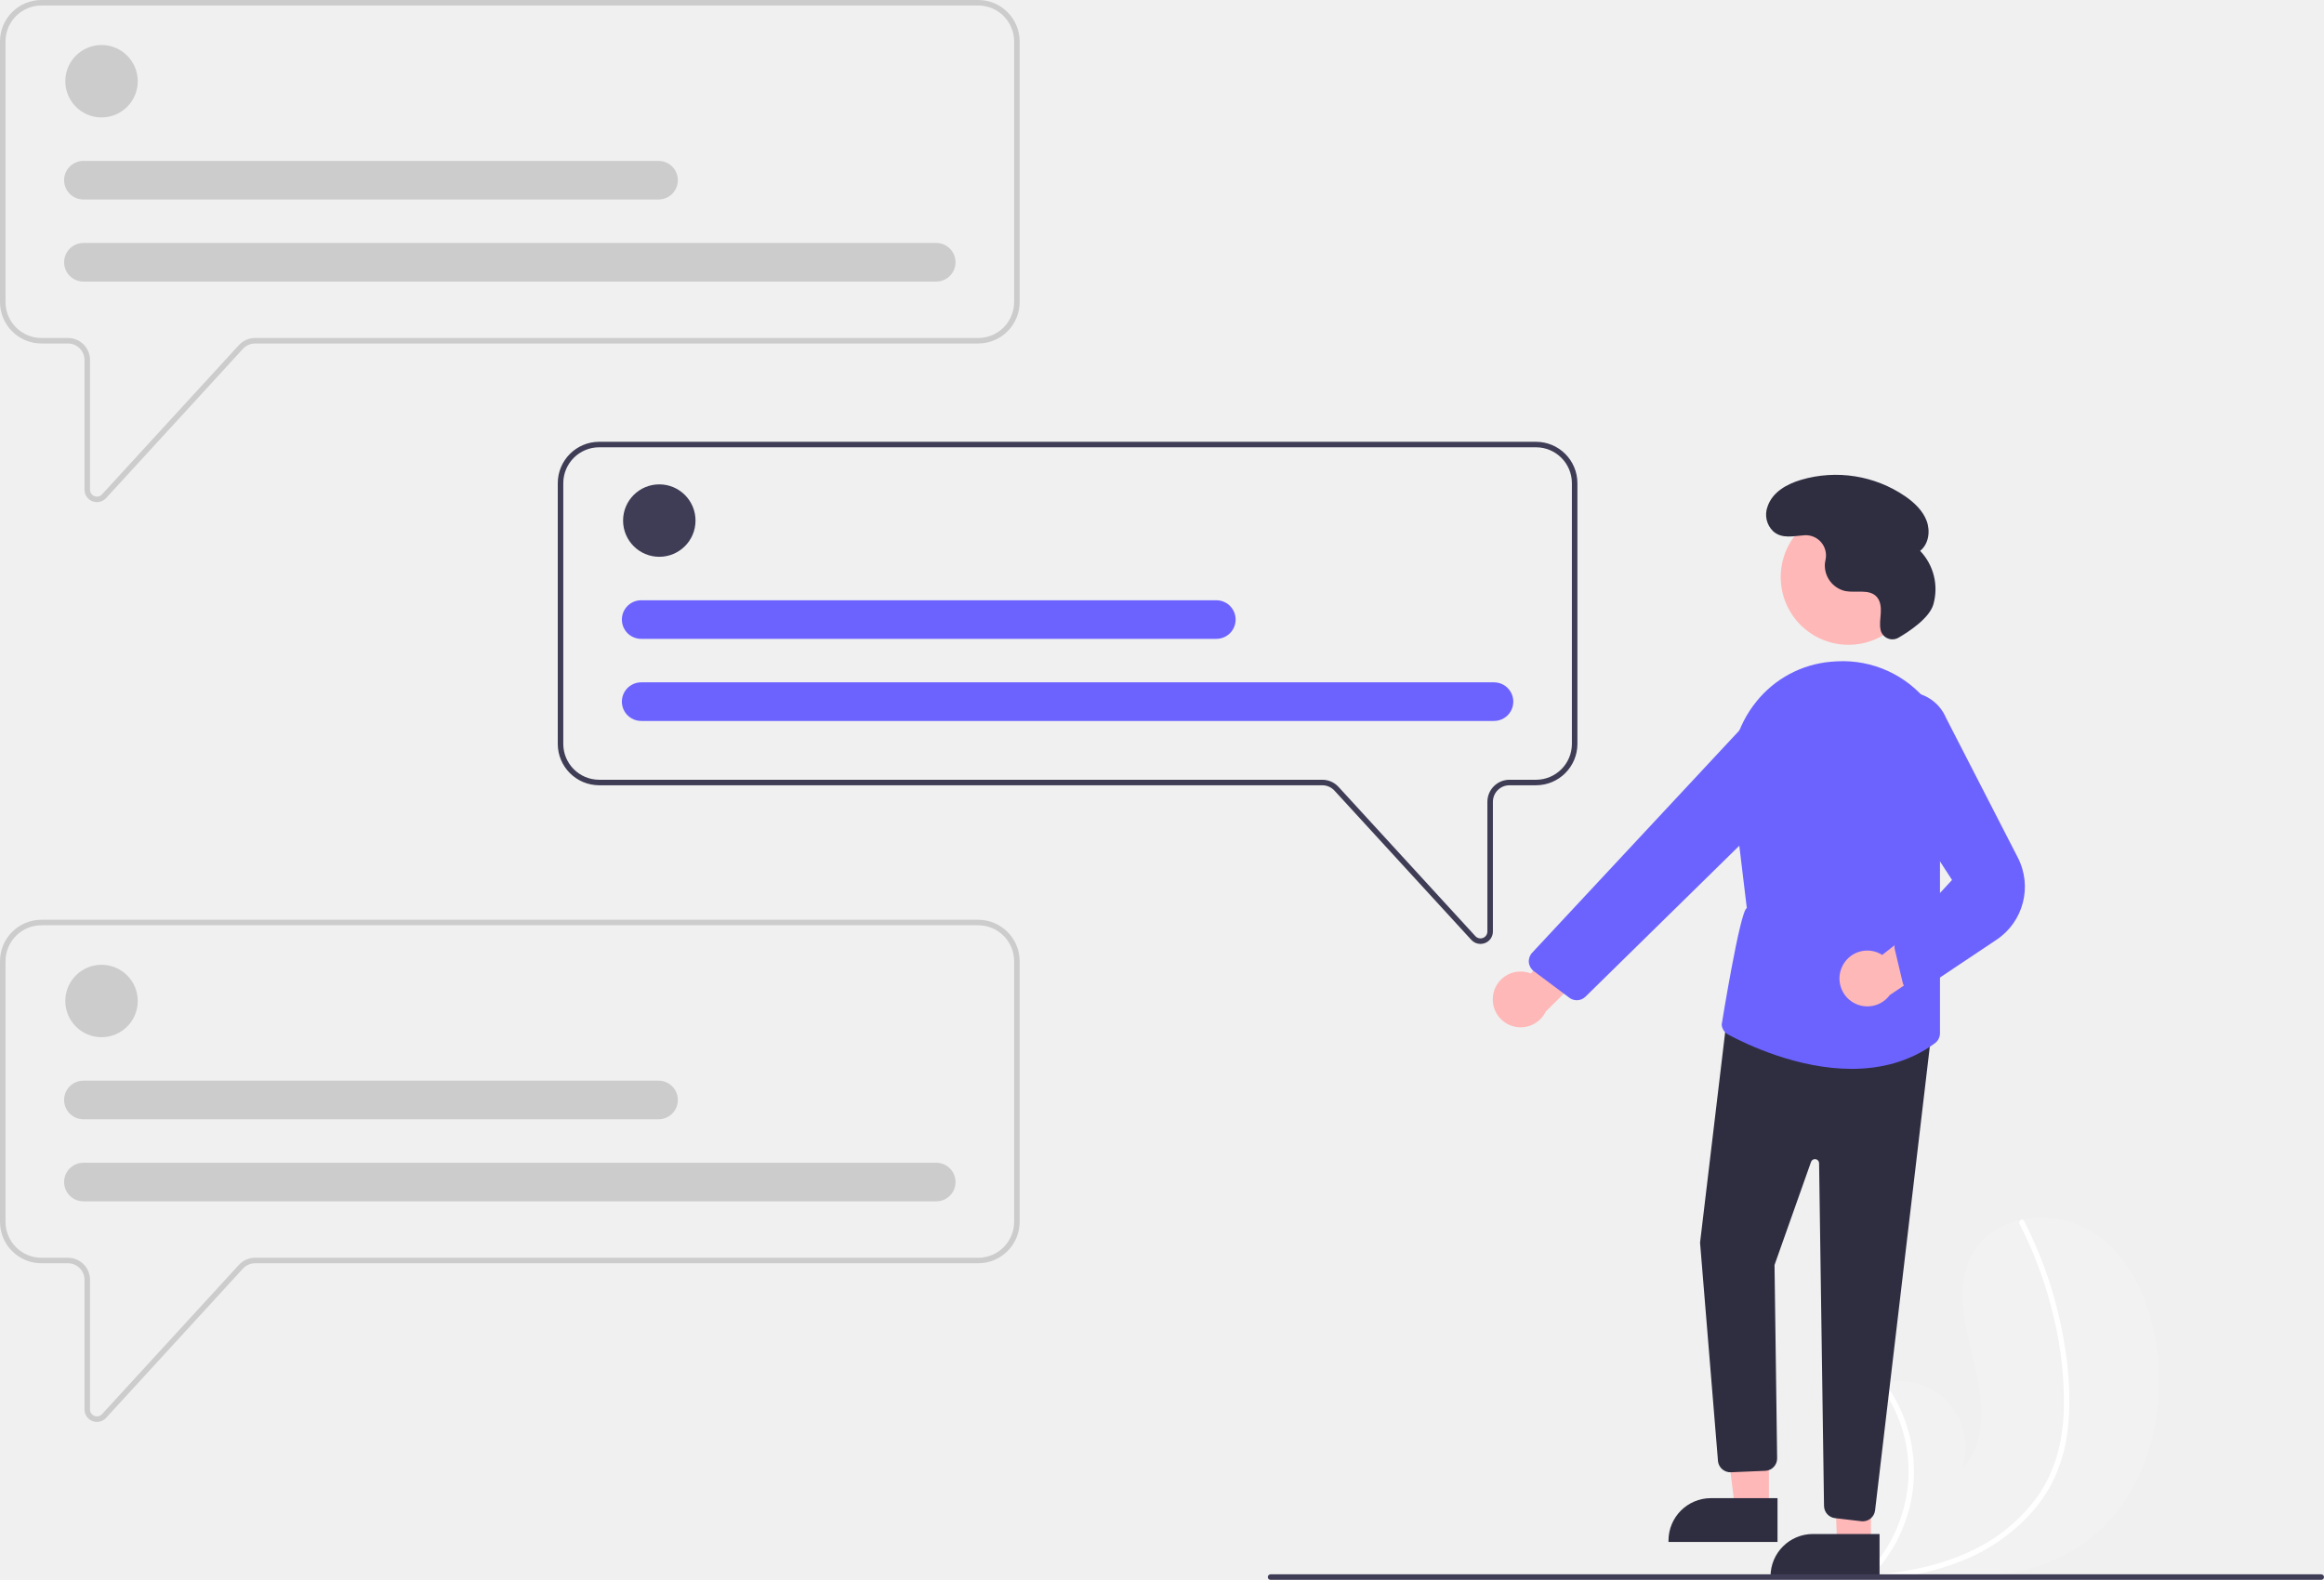
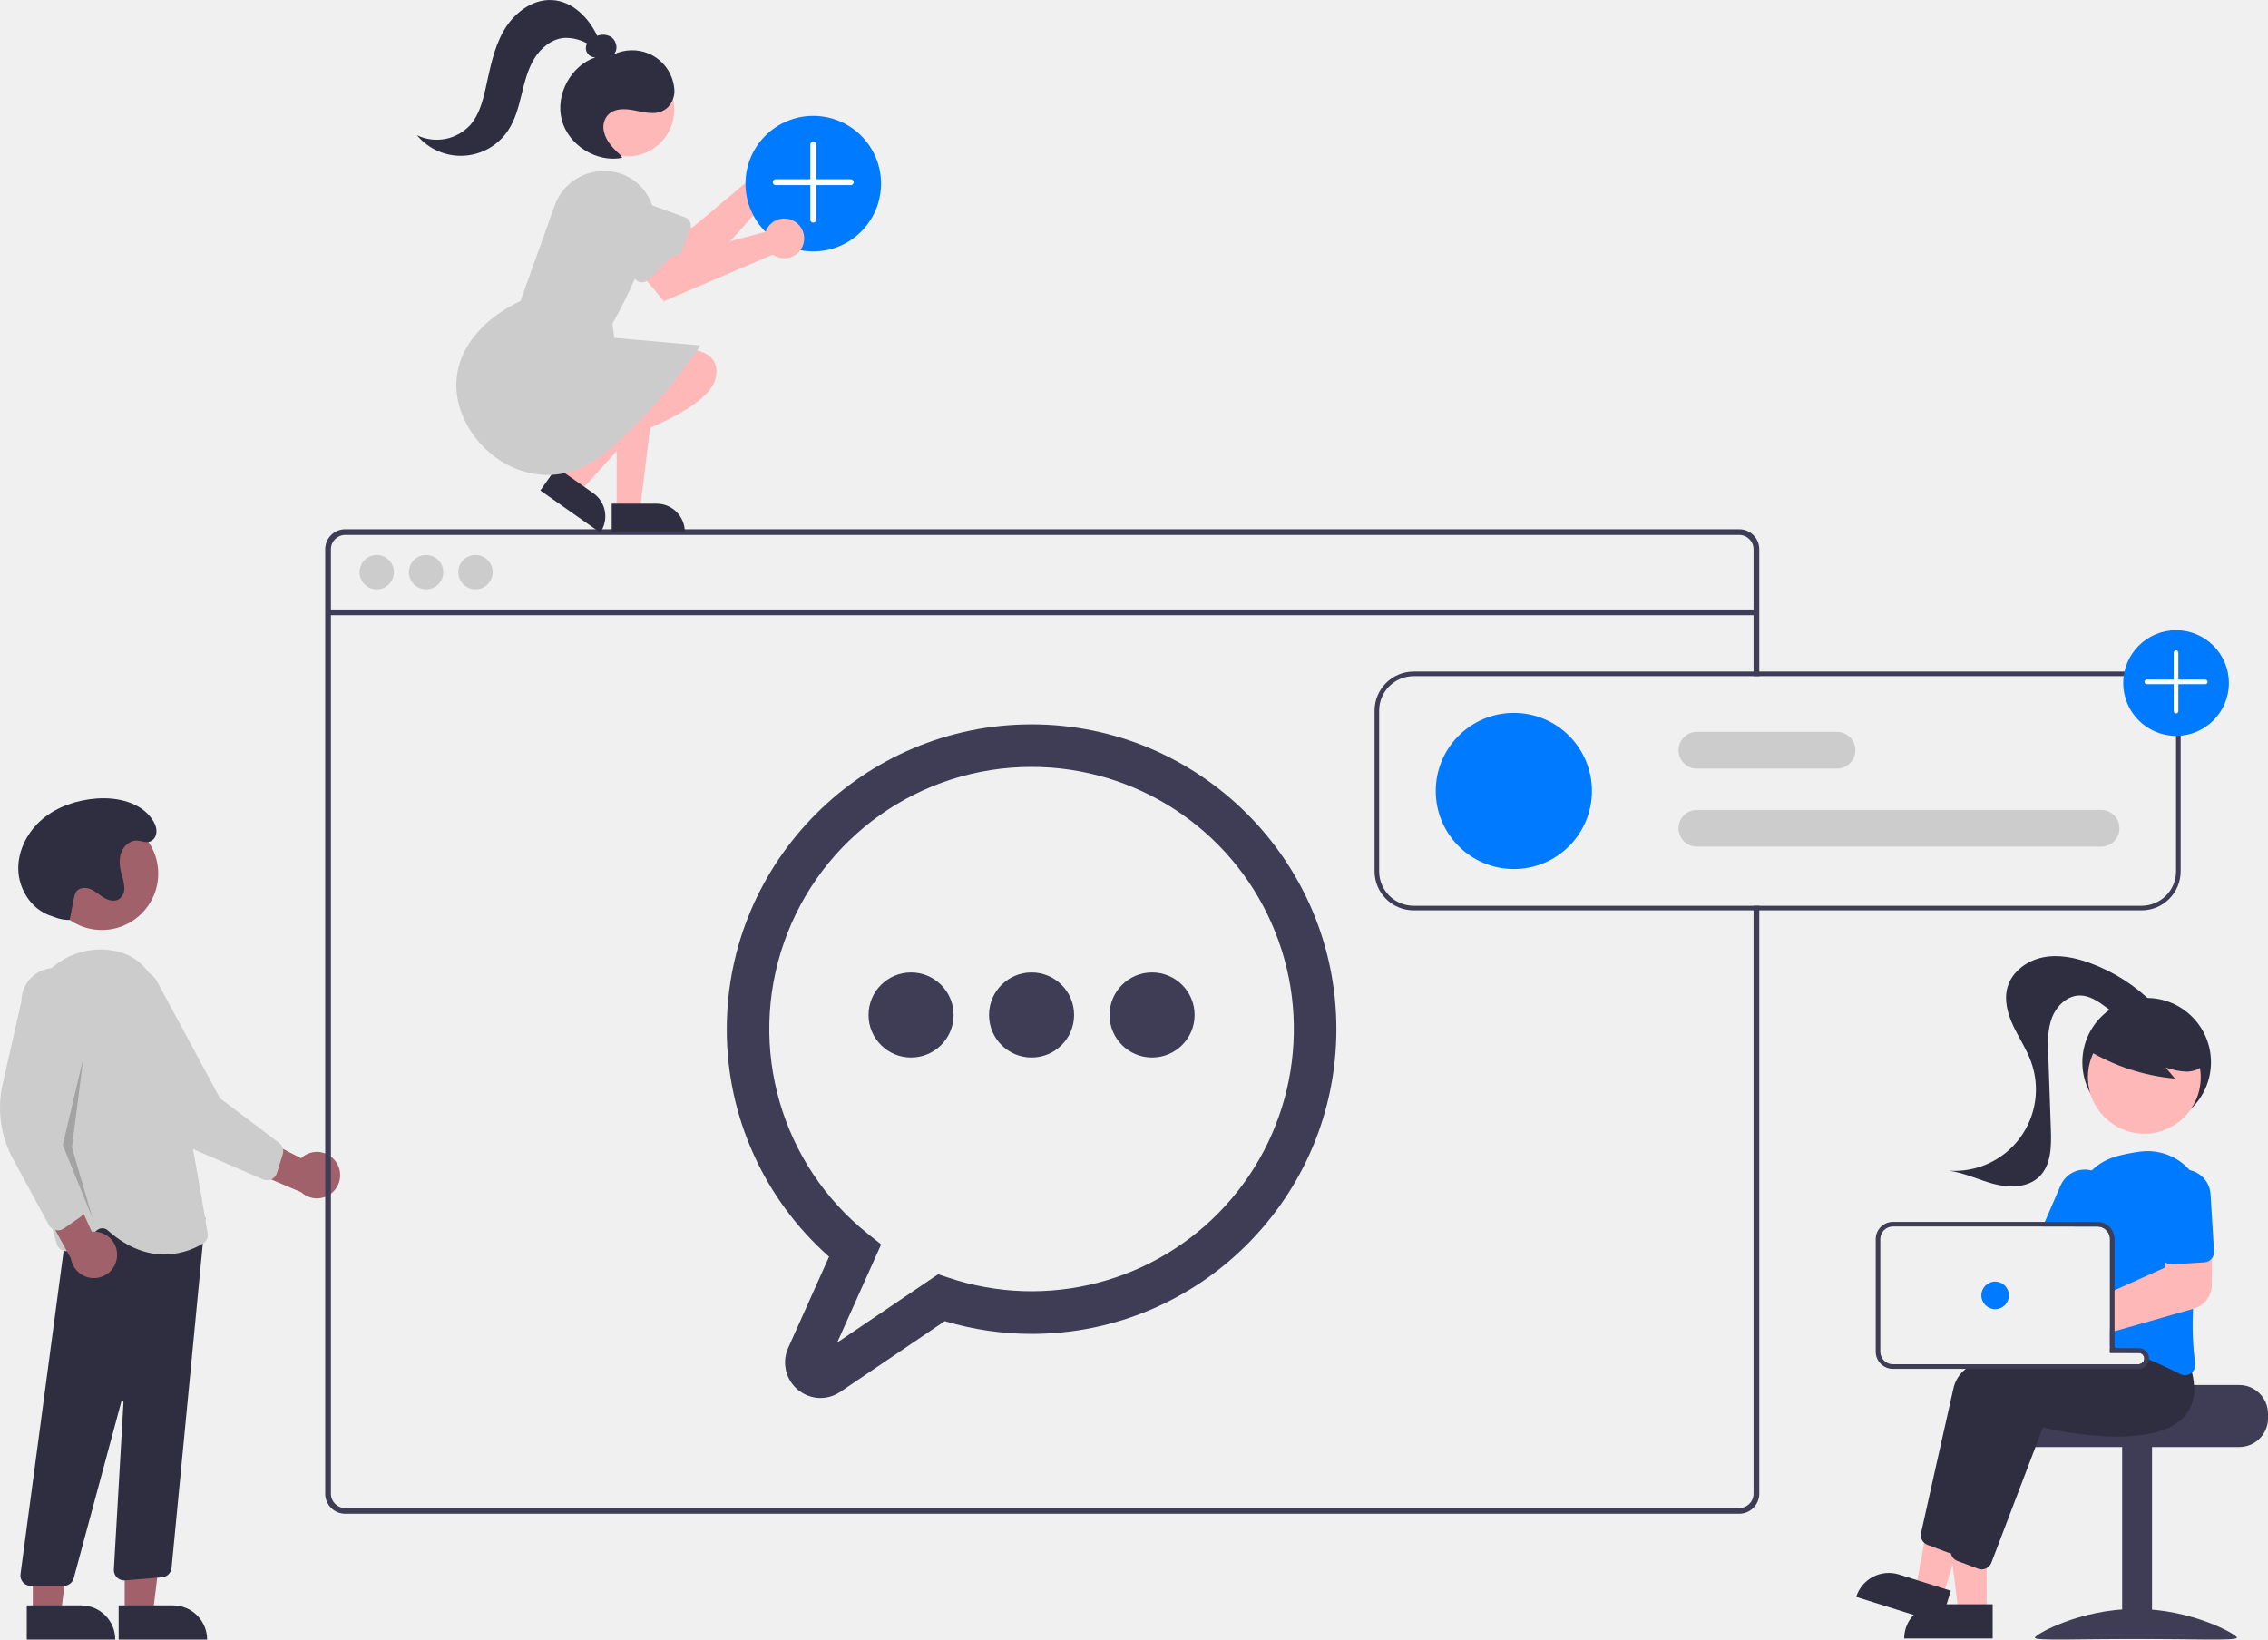
- <svg xmlns="http://www.w3.org/2000/svg" data-name="Layer 1" width="842.73" height="573" viewBox="0 0 842.73 573">
-   <path d="M934.654,722.905c-18.901,13.616-43.394,14.3-67.07,12.627-3.306-.233-6.589-.507-9.841-.802-.02-.005-.045-.003-.065-.008-.156-.015-.313-.03-.462-.039-.671-.063-1.343-.126-2.008-.189l.157.3.493.93c-.177-.311-.354-.616-.531-.927-.052-.093-.111-.186-.162-.28-6.133-10.673-12.217-21.738-13.768-33.926-1.604-12.65,2.904-26.974,14.037-33.192a22.467,22.467,0,0,1,4.61-1.931c.666-.202,1.341-.366,2.023-.512A24.081,24.081,0,0,1,890.07,696.26c9.439-9.679,7.678-25.381,4.422-38.504-3.262-13.123-7.212-27.725-.576-39.512,3.689-6.561,10.175-10.631,17.454-12.271.223-.048.446-.096.67-.138a35.144,35.144,0,0,1,25.249,4.424c13.919,8.771,21.068,25.401,23.388,41.692C964.416,678.167,956.143,707.423,934.654,722.905Z" transform="translate(-178.635 -163.5)" fill="#f2f2f2" />
-   <path d="M928.552,680.882a59.742,59.742,0,0,1-4.123,16.835,51.875,51.875,0,0,1-8.054,13.156,66.465,66.465,0,0,1-25.531,18.409,95.659,95.659,0,0,1-23.26,6.25c-3.306-.233-6.589-.507-9.841-.802-.02-.005-.045-.003-.065-.008-.156-.015-.313-.03-.462-.039-.671-.063-1.343-.126-2.008-.189l.157.3.493.93c-.177-.311-.354-.616-.531-.927-.052-.093-.111-.186-.162-.28a52.878,52.878,0,0,0,14.82-46.256,53.331,53.331,0,0,0-9.94-22.792c.666-.202,1.341-.366,2.023-.512a55.293,55.293,0,0,1,5.044,8.354,54.18,54.18,0,0,1,4.674,33.706,55.393,55.393,0,0,1-14.034,27.629c.631-.044,1.269-.096,1.893-.153,11.818-1.001,23.613-3.542,34.332-8.746A61.833,61.833,0,0,0,917.138,706.74c6.492-8.953,9.353-19.723,9.844-30.669a129.429,129.429,0,0,0-3.674-35.039,147.068,147.068,0,0,0-12.358-33.663,1.057,1.057,0,0,1,.42-1.396.899.899,0,0,1,.67-.138.783.783,0,0,1,.517.443c.676,1.319,1.339,2.638,1.977,3.973a148.738,148.738,0,0,1,11.644,34.924C928.527,656.827,929.781,669.016,928.552,680.882Z" transform="translate(-178.635 -163.5)" fill="#fff" />
-   <path d="M213.795,345.626a4.535,4.535,0,0,1-1.645-.311,4.475,4.475,0,0,1-2.87-4.196v-47.033a6.012,6.012,0,0,0-6.005-6.005h-9.631A15.026,15.026,0,0,1,178.635,273.072v-94.562A15.026,15.026,0,0,1,193.644,163.5H533.37a15.026,15.026,0,0,1,15.009,15.009v94.562a15.026,15.026,0,0,1-15.009,15.009H271.15a6.021,6.021,0,0,0-4.427,1.947l-49.622,54.133A4.476,4.476,0,0,1,213.795,345.626ZM193.644,165.5A13.024,13.024,0,0,0,180.635,178.509v94.562a13.024,13.024,0,0,0,13.009,13.009h9.631a8.014,8.014,0,0,1,8.005,8.005v47.033a2.503,2.503,0,0,0,4.347,1.691l49.622-54.133a8.026,8.026,0,0,1,5.901-2.596H533.37a13.024,13.024,0,0,0,13.009-13.009v-94.562A13.024,13.024,0,0,0,533.37,165.5Z" transform="translate(-178.635 -163.5)" fill="#ccc" />
-   <circle cx="36.816" cy="29.456" r="13.134" fill="#ccc" />
-   <path d="M518.047,265.63H208.967a7.005,7.005,0,1,1,0-14.009H518.047a7.005,7.005,0,1,1,0,14.009Z" transform="translate(-178.635 -163.5)" fill="#ccc" />
-   <path d="M417.355,235.86H208.967a7.005,7.005,0,1,1,0-14.009H417.355a7.005,7.005,0,1,1,0,14.009Z" transform="translate(-178.635 -163.5)" fill="#ccc" />
-   <path d="M213.795,679.222a4.535,4.535,0,0,1-1.645-.311,4.475,4.475,0,0,1-2.87-4.196v-47.033a6.012,6.012,0,0,0-6.005-6.005h-9.631A15.026,15.026,0,0,1,178.635,606.668v-94.562a15.026,15.026,0,0,1,15.009-15.009H533.37a15.026,15.026,0,0,1,15.009,15.009V606.668a15.026,15.026,0,0,1-15.009,15.009H271.15a6.021,6.021,0,0,0-4.427,1.947l-49.622,54.133A4.476,4.476,0,0,1,213.795,679.222Zm-20.151-180.126A13.024,13.024,0,0,0,180.635,512.105V606.668a13.024,13.024,0,0,0,13.009,13.009h9.631a8.014,8.014,0,0,1,8.005,8.005v47.033a2.503,2.503,0,0,0,4.347,1.691l49.622-54.133a8.026,8.026,0,0,1,5.901-2.596H533.37A13.024,13.024,0,0,0,546.379,606.668v-94.562a13.024,13.024,0,0,0-13.009-13.009Z" transform="translate(-178.635 -163.5)" fill="#ccc" />
-   <path d="M715.478,505.857a4.475,4.475,0,0,1-3.307-1.464l-49.622-54.133a6.02,6.02,0,0,0-4.426-1.947H395.903a15.026,15.026,0,0,1-15.009-15.009v-94.562a15.026,15.026,0,0,1,15.009-15.009H735.629a15.026,15.026,0,0,1,15.009,15.009v94.562a15.026,15.026,0,0,1-15.009,15.009h-9.631a6.012,6.012,0,0,0-6.005,6.005v47.033a4.474,4.474,0,0,1-2.87,4.196A4.526,4.526,0,0,1,715.478,505.857Zm-319.575-180.126a13.024,13.024,0,0,0-13.009,13.009v94.562a13.024,13.024,0,0,0,13.009,13.009H658.123a8.024,8.024,0,0,1,5.9,2.596l49.622,54.133a2.503,2.503,0,0,0,4.347-1.691V454.317a8.014,8.014,0,0,1,8.005-8.005h9.631a13.024,13.024,0,0,0,13.009-13.009v-94.562a13.024,13.024,0,0,0-13.009-13.009Z" transform="translate(-178.635 -163.5)" fill="#3f3d56" />
-   <circle cx="36.816" cy="363.053" r="13.134" fill="#ccc" />
-   <path d="M518.047,599.226H208.967a7.005,7.005,0,1,1,0-14.009H518.047a7.005,7.005,0,1,1,0,14.009Z" transform="translate(-178.635 -163.5)" fill="#ccc" />
-   <path d="M417.355,569.456H208.967a7.005,7.005,0,1,1,0-14.009H417.355a7.005,7.005,0,1,1,0,14.009Z" transform="translate(-178.635 -163.5)" fill="#ccc" />
-   <circle cx="239.075" cy="188.812" r="13.134" fill="#3f3d56" />
-   <path d="M720.306,424.985H411.226a7.005,7.005,0,1,1,0-14.009H720.306a7.005,7.005,0,1,1,0,14.009Z" transform="translate(-178.635 -163.5)" fill="#6c63ff" />
-   <path d="M619.614,395.215H411.226a7.005,7.005,0,1,1,0-14.009H619.614a7.005,7.005,0,1,1,0,14.009Z" transform="translate(-178.635 -163.5)" fill="#6c63ff" />
-   <path d="M720.171,523.859a10.056,10.056,0,0,1,13.594-7.277l23.459-26.956,4.983,17.889-23.041,22.856a10.11,10.11,0,0,1-18.995-6.511Z" transform="translate(-178.635 -163.5)" fill="#ffb8b8" />
-   <circle cx="670.29" cy="209.301" r="24.561" fill="#ffb8b8" />
-   <polygon points="641.436 547.373 629.177 547.372 623.344 500.084 641.439 500.085 641.436 547.373" fill="#ffb8b8" />
-   <path d="M823.198,722.757l-39.531-.001v-.5a15.386,15.386,0,0,1,15.386-15.386h.001l24.144.001Z" transform="translate(-178.635 -163.5)" fill="#2f2e41" />
-   <polygon points="678.436 560.373 666.177 560.372 664.479 514.214 678.439 513.085 678.436 560.373" fill="#ffb8b8" />
-   <path d="M860.198,735.757l-39.531-.001v-.5a15.386,15.386,0,0,1,15.386-15.386h.001l24.144.001Z" transform="translate(-178.635 -163.5)" fill="#2f2e41" />
-   <path d="M853.584,715.243l-9.547-1.124a4.512,4.512,0,0,1-3.974-4.404l-1.789-124.339a1.5,1.5,0,0,0-2.914-.479L822.115,622.297l.947,70.102a4.498,4.498,0,0,1-4.229,4.553l-12.464.529a4.527,4.527,0,0,1-4.744-3.925l-6.51-79.301-.004-.05,9.877-82.819,74.183,5.367L858.579,711.302a4.507,4.507,0,0,1-4.466,3.973A4.4,4.4,0,0,1,853.584,715.243Z" transform="translate(-178.635 -163.5)" fill="#2f2e41" />
-   <path d="M805.306,538.728a4.473,4.473,0,0,1-2.355-3.618s6.671-41.484,9.115-42.263l-5.349-44.363a40.909,40.909,0,0,1,8.781-30.49A39.013,39.013,0,0,1,842.53,403.511q1.121-.101,2.23-.154a39.369,39.369,0,0,1,33.134,15.082,40.12,40.12,0,0,1,7.219,36.406l-3,10.439v72.956a4.555,4.555,0,0,1-1.862,3.653c-9.341,6.855-19.897,9.279-30.156,9.279C830.686,551.173,812.34,542.493,805.306,538.728Z" transform="translate(-178.635 -163.5)" fill="#6c63ff" />
-   <path d="M747.716,525.377,734.814,515.729a4.499,4.499,0,0,1-.597-6.672l76.863-82.474A15.053,15.053,0,0,1,830.601,424.507l0.0 0a14.978,14.978,0,0,1,1.925,22.976L753.563,524.985a4.472,4.472,0,0,1-5.362.709A4.621,4.621,0,0,1,747.716,525.377Z" transform="translate(-178.635 -163.5)" fill="#6c63ff" />
-   <path d="M846.465,514.457A10.056,10.056,0,0,1,861.18,509.85l28.086-22.094,1.55,18.505L863.907,524.405a10.11,10.11,0,0,1-17.442-9.948Z" transform="translate(-178.635 -163.5)" fill="#ffb8b8" />
-   <path d="M871.604,523.082a4.464,4.464,0,0,1-3.023-3.249l-2.837-11.916a4.437,4.437,0,0,1,1.65-4.612l19.089-20.645-28.079-43.296a15.248,15.248,0,0,1-.462-18.626,15.242,15.242,0,0,1,26.295,2.994l26.104,50.811a23.118,23.118,0,0,1-7.721,29.795L875.944,522.158a4.461,4.461,0,0,1-2.97,1.137A4.549,4.549,0,0,1,871.604,523.082Z" transform="translate(-178.635 -163.5)" fill="#6c63ff" />
-   <path d="M867.125,394.758a4.398,4.398,0,0,1-6.493-2.565l-.015-.061c-.5-2.044-.105-4.182.024-6.282s-.089-4.405-1.527-5.941c-2.681-2.863-7.414-1.312-11.271-2.019a9.511,9.511,0,0,1-7.453-10.117c.053-.437.136-.874.23-1.311a7.325,7.325,0,0,0-7.651-8.83c-3.893.244-8.091,1.446-11.329-1.421a8.351,8.351,0,0,1-2.053-8.992c1.812-5.321,6.997-8.129,12.135-9.685a44.588,44.588,0,0,1,37.826,5.999c3.263,2.274,6.314,5.136,7.719,8.856s.762,8.427-2.349,10.904a20.123,20.123,0,0,1,4.765,19.521C878.167,387.794,870.829,392.6,867.125,394.758Z" transform="translate(-178.635 -163.5)" fill="#2f2e41" />
-   <path d="M1021.365,735.5a1.003,1.003,0,0,1-1,1h-381a1,1,0,0,1,0-2h381A1.003,1.003,0,0,1,1021.365,735.5Z" transform="translate(-178.635 -163.5)" fill="#3f3d56" />
+ <svg xmlns="http://www.w3.org/2000/svg" data-name="Layer 1" width="987.587" height="714.028" viewBox="0 0 987.587 714.028">
+   <path d="M252.615,599.14a10.056,10.056,0,0,0-15.32-1.744l-31.754-16.39,1.974,18.464,29.852,12.734a10.11,10.11,0,0,0,15.249-13.064Z" transform="translate(-106.2065 -92.98608)" fill="#a0616a" />
+   <path d="M224.395,606.572a4.505,4.505,0,0,1-3.669.039L190.564,593.527a46.373,46.373,0,0,1-23.462-22.698l-15.857-33.471a14.497,14.497,0,1,1,22.901-17.781l27.873,51.714,25.737,19.442a4.515,4.515,0,0,1,1.587,4.921l-2.526,8.159a4.506,4.506,0,0,1-1.524,2.211A4.455,4.455,0,0,1,224.395,606.572Z" transform="translate(-106.2065 -92.98608)" fill="#ccc" />
+   <circle cx="44.34" cy="380.447" r="24.561" fill="#a0616a" />
+   <polygon points="54.289 702.644 66.548 702.643 72.381 655.355 54.286 655.356 54.289 702.644" fill="#a0616a" />
+   <path d="M157.868,792.126h38.531a0,0,0,0,1,0,0V807.013a0,0,0,0,1,0,0H172.755a14.887,14.887,0,0,1-14.887-14.887v0A0,0,0,0,1,157.868,792.126Z" transform="translate(248.097 1506.145) rotate(179.9974)" fill="#2f2e41" />
+   <polygon points="14.289 702.644 26.548 702.643 32.381 655.355 14.286 655.356 14.289 702.644" fill="#a0616a" />
+   <path d="M117.868,792.126h38.531a0,0,0,0,1,0,0V807.013a0,0,0,0,1,0,0H132.755a14.887,14.887,0,0,1-14.887-14.887v0a0,0,0,0,1,0,0Z" transform="translate(168.097 1506.147) rotate(179.9974)" fill="#2f2e41" />
+   <path d="M116.214,782.094a4.499,4.499,0,0,1-1.075-3.559l21.465-160.985,53.329,9.057,5.691-3.415L180.906,775.936a4.512,4.512,0,0,1-4.096,3.964l-16.148,1.346a4.499,4.499,0,0,1-4.866-4.742l4.181-72.742a.5.5,0,0,0-.982-.16l-20.683,76.7a4.508,4.508,0,0,1-4.345,3.329H119.6A4.498,4.498,0,0,1,116.214,782.094Z" transform="translate(-106.2065 -92.98608)" fill="#2f2e41" />
+   <path d="M153.147,628.819a3.533,3.533,0,0,0-4.516-.188l-10.662,8.293a4.496,4.496,0,0,1-7.087-2.307c-5.23-18.315-17.078-64.418-14.159-96.866,1.655-18.393,17.537-32.371,35.405-31.198,12.216.814,20.252,7.861,23.886,20.944,8.923,32.122,18.728,91.044,20.603,102.53a4.48,4.48,0,0,1-2.136,4.589,32.939,32.939,0,0,1-16.692,4.697C170.669,639.313,162.132,636.834,153.147,628.819Z" transform="translate(-106.2065 -92.98608)" fill="#ccc" />
+   <path d="M157.17,640.245a10.056,10.056,0,0,0-10.979-10.827l-14.872-32.493-9.842,15.747,15.631,28.442a10.11,10.11,0,0,0,20.061-.869Z" transform="translate(-106.2065 -92.98608)" fill="#a0616a" />
+   <path d="M130.377,628.678a4.505,4.505,0,0,1-2.911-2.233L111.807,597.536a46.374,46.374,0,0,1-4.454-32.339l8.178-36.123a14.497,14.497,0,1,1,28.993.142l-9.981,57.893,8.254,31.181a4.515,4.515,0,0,1-1.789,4.852l-7.023,4.861a4.506,4.506,0,0,1-2.564.8A4.455,4.455,0,0,1,130.377,628.678Z" transform="translate(-106.2065 -92.98608)" fill="#ccc" />
+   <polygon points="36.325 460.644 27.325 498.644 40.325 530.644 31.325 499.644 36.325 460.644" opacity="0.2" />
+   <path d="M136.531,493.63a16.539,16.539,0,0,1-6.388-1.156c-.894-.345-1.822-.628-2.715-.973-7.882-3.045-13.074-11.439-13.26-19.886s4.189-16.646,10.685-22.05,14.91-8.177,23.335-8.819c9.075-.691,19.294,1.61,24.365,9.168,1.35,2.012,2.294,4.453,1.494,6.882a4.404,4.404,0,0,1-1.241,1.906c-2.265,2.015-4.522.5-6.831.366-3.173-.184-6.023,2.385-7.048,5.394s-.573,6.322.254,9.391a23.459,23.459,0,0,1,1.183,5.71,5.741,5.741,0,0,1-2.379,5.055c-1.983,1.199-4.587.505-6.571-.692s-3.698-2.86-5.842-3.741-5.022-.685-6.27,1.267a6.935,6.935,0,0,0-.793,2.289c-1.118,5.095-.861,4.795-1.98,9.89Z" transform="translate(-106.2065 -92.98608)" fill="#2f2e41" />
+   <path d="M863.54,323.466h-607a8.728,8.728,0,0,0-8.72,8.72v411.32a8.728,8.728,0,0,0,8.72,8.72h607a8.712,8.712,0,0,0,6.63-3.06,2.04,2.04,0,0,0,.19-.24,8.165,8.165,0,0,0,1.25-2.11,8.499,8.499,0,0,0,.66-3.31v-256.05h-2.49v256.05a6.179,6.179,0,0,1-1.03,3.42,6.453,6.453,0,0,1-2.36,2.12,6.182,6.182,0,0,1-2.85.69h-607a6.238,6.238,0,0,1-6.23-6.23v-411.32a6.238,6.238,0,0,1,6.23-6.23h607a6.239,6.239,0,0,1,6.24,6.23v55.27H872.27v-55.27A8.729,8.729,0,0,0,863.54,323.466Z" transform="translate(-106.2065 -92.98608)" fill="#3f3d56" />
+   <rect x="142.855" y="265.433" width="621.957" height="2.493" fill="#3f3d56" />
+   <circle cx="164.044" cy="249.18" r="7.478" fill="#ccc" />
+   <circle cx="185.544" cy="249.18" r="7.478" fill="#ccc" />
+   <circle cx="207.045" cy="249.18" r="7.478" fill="#ccc" />
+   <path d="M463.463,701.81a15.479,15.479,0,0,1-14.066-21.782l17.816-39.75a131.986,131.986,0,0,1-44.541-99.096c0-73.185,59.541-132.727,132.727-132.727s132.727,59.542,132.727,132.727S628.584,673.91,555.398,673.91a131.985,131.985,0,0,1-37.798-5.567l-45.47,30.782A15.433,15.433,0,0,1,463.463,701.81ZM555.398,426.976a114.141,114.141,0,0,0-71.106,203.479l5.613,4.476-19.17,42.773,43.991-29.782,4.344,1.459A114.175,114.175,0,1,0,555.398,426.976Z" transform="translate(-106.2065 -92.98608)" fill="#3f3d56" />
+   <circle cx="449.192" cy="442.024" r="18.52" fill="#3f3d56" />
+   <circle cx="396.718" cy="442.024" r="18.52" fill="#3f3d56" />
+   <circle cx="501.665" cy="442.024" r="18.52" fill="#3f3d56" />
+   <path d="M1021.118,461.708h-176a8,8,0,1,1,0-16h176a8,8,0,0,1,0,16Z" transform="translate(-106.2065 -92.98608)" fill="#ccc" />
+   <path d="M906.118,427.708h-61a8,8,0,1,1,0-16h61a8,8,0,0,1,0,16Z" transform="translate(-106.2065 -92.98608)" fill="#ccc" />
+   <circle cx="659.195" cy="344.47" r="34" fill="#007afe" />
+   <path d="M1038.76,385.456h-317a17.024,17.024,0,0,0-17,17v70a17.024,17.024,0,0,0,17,17h317a17.024,17.024,0,0,0,17-17v-70A17.024,17.024,0,0,0,1038.76,385.456Zm15,87a15.018,15.018,0,0,1-15,15h-317a15.018,15.018,0,0,1-15-15v-70a15.018,15.018,0,0,1,15-15h317a15.018,15.018,0,0,1,15,15Z" transform="translate(-106.2065 -92.98608)" fill="#3f3d56" />
+   <circle cx="947.554" cy="297.47" r="23" fill="#007afe" />
+   <path d="M1053.053,403.391a.996.996,0,0,1-.293-.707V377.228a1.0 1,0,1,1,2,0V402.684a1,1,0,0,1-1.707.707Z" transform="translate(-106.2065 -92.98608)" fill="#fff" />
+   <path d="M1040.325,390.663a1,1,0,0,1,.707-1.707h25.456a1.0 1,0,1,1,0,2h-25.456A.996.996,0,0,1,1040.325,390.663Z" transform="translate(-106.2065 -92.98608)" fill="#fff" />
+   <path d="M1081.294,696.163h-48.01c0,1.38-49.48,2.5-49.48,2.5a12.86,12.86,0,0,0-2.11,2,12.41,12.41,0,0,0-2.9,8v2a12.505,12.505,0,0,0,12.5,12.5h90a12.511,12.511,0,0,0,12.5-12.5v-2A12.517,12.517,0,0,0,1081.294,696.163Z" transform="translate(-106.2065 -92.98608)" fill="#3f3d56" />
+   <rect x="924.082" y="629.68" width="13" height="84" fill="#3f3d56" />
+   <path d="M1080.289,806.209c0,1.405-19.699.543-44,.543s-44,.861-44-.543,19.699-12.543,44-12.543S1080.289,804.805,1080.289,806.209Z" transform="translate(-106.2065 -92.98608)" fill="#3f3d56" />
+   <circle cx="934.753" cy="462.608" r="28" fill="#2f2e41" />
+   <polygon points="865.073 702.175 852.813 702.174 846.98 654.886 865.075 654.887 865.073 702.175" fill="#ffb8b8" />
+   <path d="M844.056,698.671h23.644a0,0,0,0,1,0,0v14.887a0,0,0,0,1,0,0H829.169a0,0,0,0,1,0,0v0A14.887,14.887,0,0,1,844.056,698.671Z" fill="#2f2e41" />
+   <polygon points="845.935 695.332 834.238 691.661 842.83 644.796 860.094 650.214 845.935 695.332" fill="#ffb8b8" />
+   <path d="M930.708,779.653H954.352a0,0,0,0,1,0,0v14.887a0,0,0,0,1,0,0H915.821a0,0,0,0,1,0,0v0A14.887,14.887,0,0,1,930.708,779.653Z" transform="translate(172.3638 -336.8571) rotate(17.42262)" fill="#2f2e41" />
+   <path d="M1048.46,687.965a37.872,37.872,0,0,0-1.52-7.02l-2.29-2.88-5.96-7.48-.26.01c-.44.02-2.271.12-5.1.34h-.03c-1.75.14-3.89.32-6.32.55-.64.07-1.31.13-2,.2v10.44h12.5a2.504,2.504,0,0,1,2.48,2.18c.01.11.02.21.02.32a2.501,2.501,0,0,1-2.5,2.5h-72.6a28.404,28.404,0,0,0-2.66,2,14.882,14.882,0,0,0-5.25,7.86c-4.24,18.64-11.97,53.4-14.25,63.61a4.538,4.538,0,0,0,1.35,4.28,4.436,4.436,0,0,0,1.47.91l9.02,3.38a4.792,4.792,0,0,0,1.15.27c.05,0,.09.01.14.01a2.614,2.614,0,0,0,.28.01,4.532,4.532,0,0,0,4.21-2.9l7.12-18.68,10.97-28.8,4.34-11.39c5.03,1.18,47.23,10.52,61.36-4.53a16.068,16.068,0,0,0,3.24-5.11A20.802,20.802,0,0,0,1048.46,687.965Z" transform="translate(-106.2065 -92.98608)" fill="#2f2e41" />
+   <path d="M1060.7,690.685c-.22-.89-.47-1.81-.76-2.74l-8.25-10.36-.26.01c-.52.03-2.99.16-6.78.47-4.3.36-10.31.94-17.06,1.85-.2.02-.41.05-.61.08-.66.09-1.33.18-2,.28v1.85h12.5a2.504,2.504,0,0,1,2.48,2.18c.01.11.02.21.02.32a2.501,2.501,0,0,1-2.5,2.5H993.3c-1.93.63-3.79,1.29-5.57,2-9.34,3.7-16.33,8.55-17.76,14.86-.48,2.12-1.01,4.45-1.57,6.93-2.08,9.22-4.61,20.51-6.9,30.77v.01c-.47,2.12-.94,4.18-1.39,6.18-1.91,8.6-3.53,15.89-4.39,19.72-.02.11-.04.21-.06.32v.02a4.667,4.667,0,0,0,.28,2.29l.01.01v.01a4.43,4.43,0,0,0,1.3,1.79,4.593,4.593,0,0,0,1.29.75l9.02,3.38a4.58,4.58,0,0,0,1.57.29,4.435,4.435,0,0,0,2.15-.55,4.501,4.501,0,0,0,2.06-2.35l19.42-50.96,3.01-7.91c5.03,1.18,47.23,10.51,61.36-4.53a16.891,16.891,0,0,0,4.48-11.07A29.687,29.687,0,0,0,1060.7,690.685Z" transform="translate(-106.2065 -92.98608)" fill="#2f2e41" />
+   <path d="M1059.59,602.465c-.16-.19-.33-.38-.51-.56a24.472,24.472,0,0,0-20.97-7.39,79.362,79.362,0,0,0-9.91,1.95,24.981,24.981,0,0,0-11.18,6.27,24.414,24.414,0,0,0-7.41,18.2c.04,1.37.05,2.77.03,4.19,0,.66-.01,1.33-.02,2h9.86a5.32,5.32,0,0,1,1.27.15,5.511,5.511,0,0,1,4.23,5.35v46.52c.67.19,1.34.38,2,.58.21.07.41.13.61.19.23.07.46.14.68.21q3.045.945,5.95,2h3.26a2.504,2.504,0,0,1,2.48,2.18c.68.27,1.34.54,1.99.81,2.31.96,4.5,1.92,6.51,2.85,2.71,1.24,5.12,2.42,7.14,3.45a4.587,4.587,0,0,0,2.05.5,4.404,4.404,0,0,0,2.6-.86,5.529,5.529,0,0,0,.45-.37,4.505,4.505,0,0,0,1.37-3.98,128.086,128.086,0,0,1-.9-23.7c.28-6.65.88-13.47,1.66-20.06.42-3.57.89-7.07,1.38-10.44.47-3.22.97-6.31,1.46-9.23A24.607,24.607,0,0,0,1059.59,602.465Z" transform="translate(-106.2065 -92.98608)" fill="#007afe" />
+   <path d="M1018.6,603.285a11.859,11.859,0,0,0-1.58-.55,11.499,11.499,0,0,0-13.54,6.53l-6.87,15.86-.86,2h23.73a5.32,5.32,0,0,1,1.27.15l.8-1.85,3.04-7.02A11.511,11.511,0,0,0,1018.6,603.285Z" transform="translate(-106.2065 -92.98608)" fill="#007afe" />
+   <circle cx="933.729" cy="469.16" r="24.561" fill="#ffb8b8" />
+   <path d="M1014.933,550.079a88.591,88.591,0,0,0,38.326,12.628l-4.04-4.841a29.688,29.688,0,0,0,9.171,1.821c3.13-.049,6.41-1.254,8.186-3.832a9.342,9.342,0,0,0,.625-8.63,17.694,17.694,0,0,0-5.566-6.96,33.139,33.139,0,0,0-30.844-5.512,19.806,19.806,0,0,0-9.212,5.909c-2.328,2.872-6.811,5.432-5.619,8.932Z" transform="translate(-106.2065 -92.98608)" fill="#2f2e41" />
+   <path d="M1044.066,530.258a75.485,75.485,0,0,0-27.463-17.759c-6.639-2.459-13.865-3.979-20.805-2.582s-13.504,6.198-15.44,13.008c-1.583,5.568.052,11.564,2.509,16.806s5.738,10.102,7.725,15.54a35.468,35.468,0,0,1-35.689,47.562c6.819.914,13.105,4.119,19.771,5.825s14.533,1.59,19.486-3.185c5.241-5.052,5.346-13.267,5.092-20.542q-.565-16.222-1.13-32.445c-.192-5.515-.356-11.208,1.633-16.356s6.716-9.656,12.235-9.609c4.183.035,7.884,2.569,11.239,5.068s6.904,5.165,11.071,5.536,8.923-2.711,8.611-6.883Z" transform="translate(-106.2065 -92.98608)" fill="#2f2e41" />
+   <path d="M1064.21,632.505l-14.02.38-1.02,9.85-.23,2.28-21.96,9.86-2,.9v17.53l2-.57,6.32-1.8h.03l27.84-7.93.32-.09a10.879,10.879,0,0,0,7.86-10.35l.07-11.63.06-8.57Z" transform="translate(-106.2065 -92.98608)" fill="#ffb8b8" />
+   <path d="M1068.77,613.025a11.502,11.502,0,0,0-22.96,1.41l1.53,24.96a4.486,4.486,0,0,0,1.83,3.34,4.435,4.435,0,0,0,2.94.87l10.72-.66,3.25-.2a4.385,4.385,0,0,0,3.1-1.51,3.137,3.137,0,0,0,.24-.3,4.469,4.469,0,0,0,.88-2.96Z" transform="translate(-106.2065 -92.98608)" fill="#007afe" />
+   <path d="M1028.27,680.125h-1.29v-.13c-.66.09-1.33.18-2,.28v1.85h9.24Q1031.31,681.075,1028.27,680.125Zm0,0h-1.29v-.13c-.66.09-1.33.18-2,.28v1.85h9.24Q1031.31,681.075,1028.27,680.125Zm9.21,0h-10.5v-47.5a7.511,7.511,0,0,0-5.43-7.2,7.051,7.051,0,0,0-2.07-.3h-89a7.509,7.509,0,0,0-7.5,7.5v49a7.503,7.503,0,0,0,7.5,7.5h107a4.505,4.505,0,0,0,4.47-4.01,3.903,3.903,0,0,0,.03-.49A4.507,4.507,0,0,0,1037.48,680.125Zm2.5,4.5a2.501,2.501,0,0,1-2.5,2.5h-107a5.503,5.503,0,0,1-5.5-5.5v-49a5.503,5.503,0,0,1,5.5-5.5h89a5.32,5.32,0,0,1,1.27.15,5.511,5.511,0,0,1,4.23,5.35v49.5h12.5a2.504,2.504,0,0,1,2.48,2.18C1039.97,684.415,1039.98,684.515,1039.98,684.625Zm-11.71-4.5h-1.29v-.13c-.66.09-1.33.18-2,.28v1.85h9.24Q1031.31,681.075,1028.27,680.125Z" transform="translate(-106.2065 -92.98608)" fill="#3f3d56" />
+   <circle cx="868.77" cy="564.141" r="6" fill="#007afe" />
+   <path d="M439.06,164.354a8.701,8.701,0,0,0,.041,1.37l-31.402,26.354-9.364-3.391-6.964,13.464,20.474,9.745,34.33-38.524a8.676,8.676,0,1,0-7.114-9.018Z" transform="translate(-106.2065 -92.98608)" fill="#ffb8b8" />
+   <path d="M396.945,208.609l-30.324-10.945a11.159,11.159,0,1,1,7.577-20.993l30.324,10.945a3.719,3.719,0,0,1,2.236,4.761l-5.051,13.996a3.725,3.725,0,0,1-4.762,2.236Z" transform="translate(-106.2065 -92.98608)" fill="#ccc" />
+   <polygon points="268.53 222.252 278.664 222.251 283.485 183.161 268.528 183.162 268.53 222.252" fill="#ffb8b8" />
+   <path d="M372.565,312.342h31.851a0,0,0,0,1,0,0v12.306a0,0,0,0,1,0,0H384.871a12.306,12.306,0,0,1-12.306-12.306v0A0,0,0,0,1,372.565,312.342Z" transform="translate(670.7879 543.9854) rotate(179.9974)" fill="#2f2e41" />
+   <polygon points="243.484 209.16 251.774 214.989 278.202 185.786 265.967 177.184 243.484 209.16" fill="#ffb8b8" />
+   <path d="M342.143,304.569h31.851a0,0,0,0,1,0,0v12.306a0,0,0,0,1,0,0H354.448a12.306,12.306,0,0,1-12.306-12.306v0a0,0,0,0,1,0,0Z" transform="translate(366.0605 677.8653) rotate(-144.8891)" fill="#2f2e41" />
+   <path d="M396.912,244.822s25.291-2.984,20.751,13.428-55.121,30.585-55.121,30.585Z" transform="translate(-106.2065 -92.98608)" fill="#ffb8b8" />
+   <circle cx="273.298" cy="47.794" r="20.303" fill="#ffb8b8" />
+   <path d="M314.757,285.474c-11.553-13.452-15.595-34.098,2.828-51.269a60.725,60.725,0,0,1,15.28-10.147l14.849-41.525a22.628,22.628,0,0,1,20.911-15.042,21.655,21.655,0,0,1,21.007,13.509,18.796,18.796,0,0,1,.583,13.312,213.825,213.825,0,0,1-17.325,39.64l.768,6.142,37.532,3.336-.35.569c-.183.297-18.551,28.284-42.05,46.861-8.035,6.352-16.343,8.984-24.185,8.983C332.713,299.843,321.898,293.789,314.757,285.474Z" transform="translate(-106.2065 -92.98608)" fill="#ccc" />
+   <path d="M311.215,147.149c3.592-4.28,5.133-9.879,6.372-15.327,1.961-8.621,3.478-17.535,7.835-25.228,4.356-7.693,12.363-14.067,21.191-13.582,8.777.482,15.874,7.544,19.64,15.579a6.987,6.987,0,0,1,5.674.274c2.715,1.487,3.73,5.712,1.47,7.828a18.757,18.757,0,0,1,15.274-.381,18.463,18.463,0,0,1,11.184,15.668,10.066,10.066,0,0,1-2.676,7.552c-3.895,4.01-9.405,2.627-14.304,1.605-4.627-.965-10.263-1.225-12.87,3.183a8.263,8.263,0,0,0-.804,6.039c.999,4.401,4.257,7.467,7.418,10.401l.517.96c-11.162,2.177-23.35-5.446-26.278-16.435s3.851-23.665,14.616-27.331h0a4.025,4.025,0,0,1-3.614-6.032,19.136,19.136,0,0,0-9.767-2.437c-5.56.365-10.372,4.323-13.266,9.085-2.894,4.762-4.204,10.289-5.532,15.701-1.327,5.412-2.764,10.928-5.858,15.562a24.765,24.765,0,0,1-39.678,2.035A19.764,19.764,0,0,0,311.215,147.149Z" transform="translate(-106.2065 -92.98608)" fill="#2f2e41" />
+   <circle cx="354.129" cy="79.982" r="29.512" fill="#007afe" />
+   <path d="M459.428,189.565a1.278,1.278,0,0,1-.376-.907v-32.663a1.283,1.283,0,0,1,2.566,0v32.663a1.283,1.283,0,0,1-2.19.907Z" transform="translate(-106.2065 -92.98608)" fill="#fff" />
+   <path d="M443.096,173.234a1.283,1.283,0,0,1,.907-2.19h32.663a1.283,1.283,0,1,1,0,2.566h-32.663A1.278,1.278,0,0,1,443.096,173.234Z" transform="translate(-106.2065 -92.98608)" fill="#fff" />
+   <path d="M440.077,192.707a8.703,8.703,0,0,0-.545,1.257l-39.626,10.508-7.035-7.049-12.026,9.227,14.39,17.523,47.449-20.279a8.676,8.676,0,1,0-2.606-11.187Z" transform="translate(-106.2065 -92.98608)" fill="#ffb8b8" />
+   <path d="M383.146,214.865l-22.796-22.796A11.159,11.159,0,1,1,376.131,176.287l22.796,22.796a3.719,3.719,0,0,1,0,5.26l-10.521,10.522a3.725,3.725,0,0,1-5.261,0Z" transform="translate(-106.2065 -92.98608)" fill="#ccc" />
</svg>
